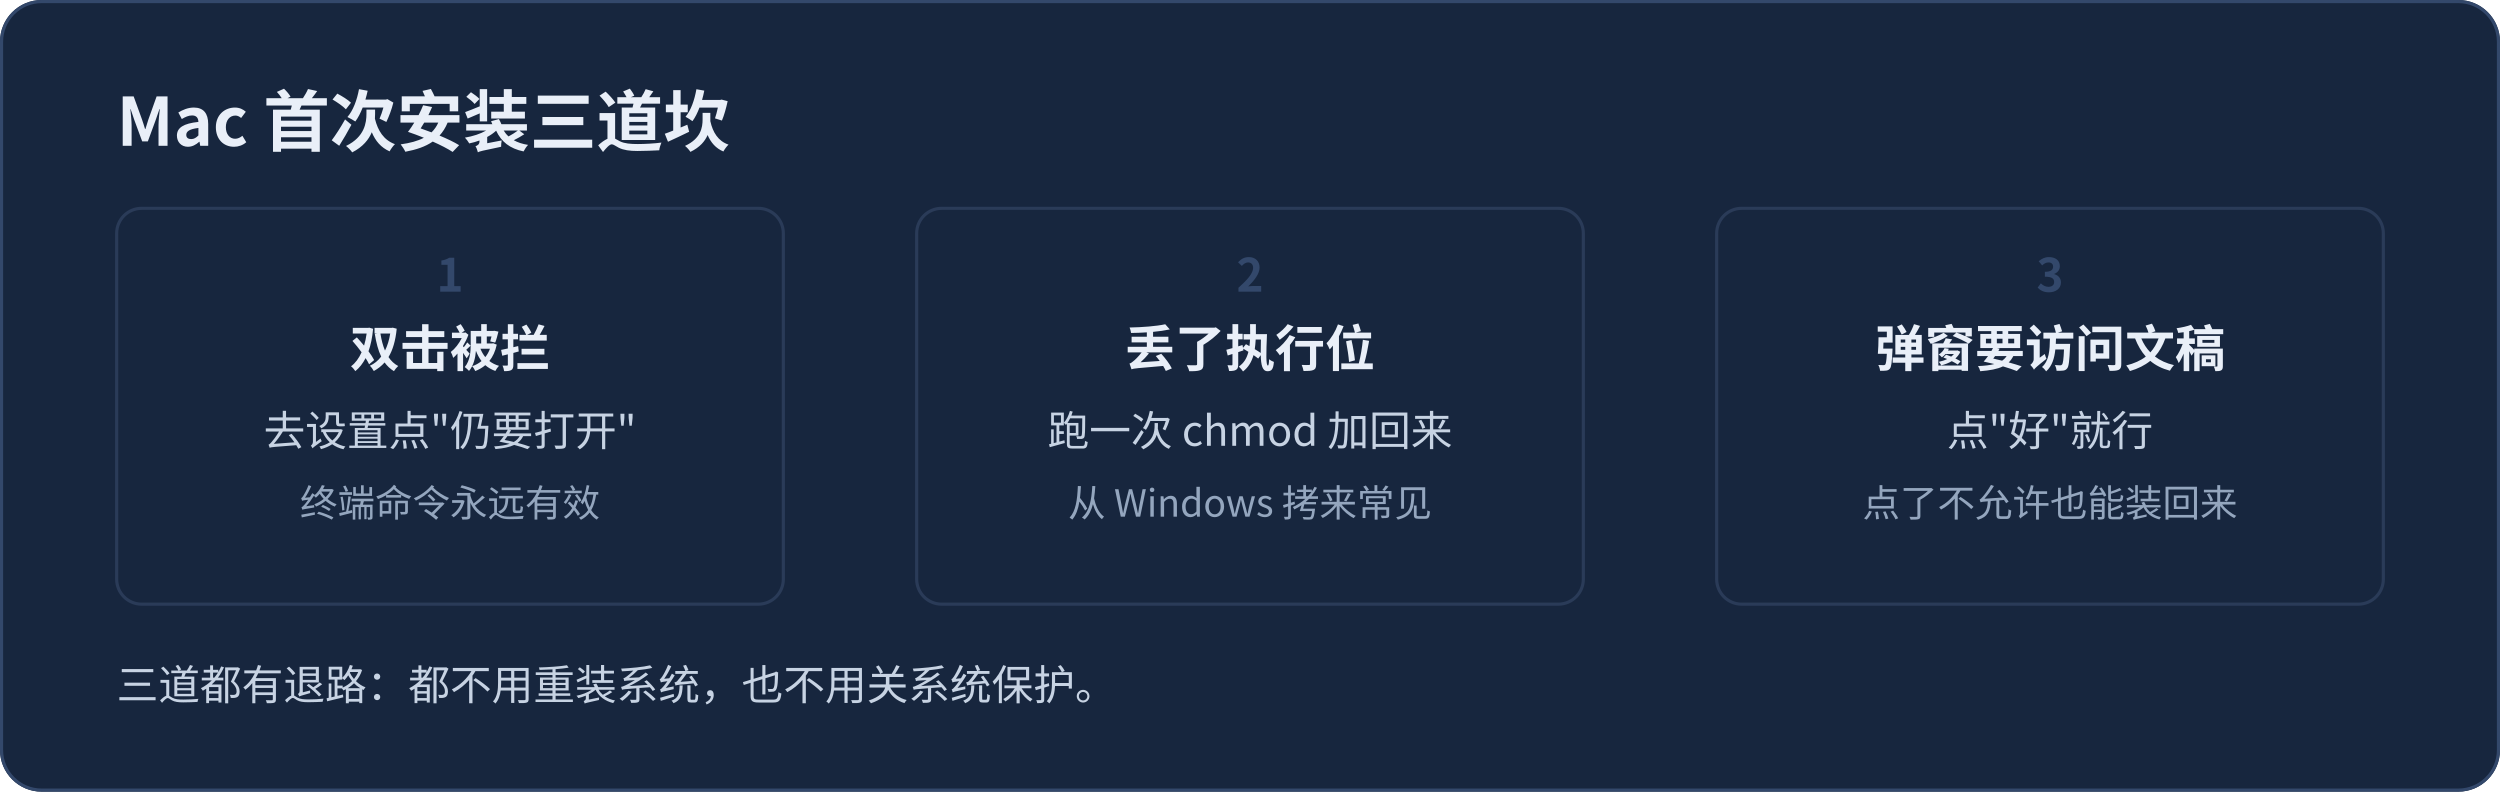
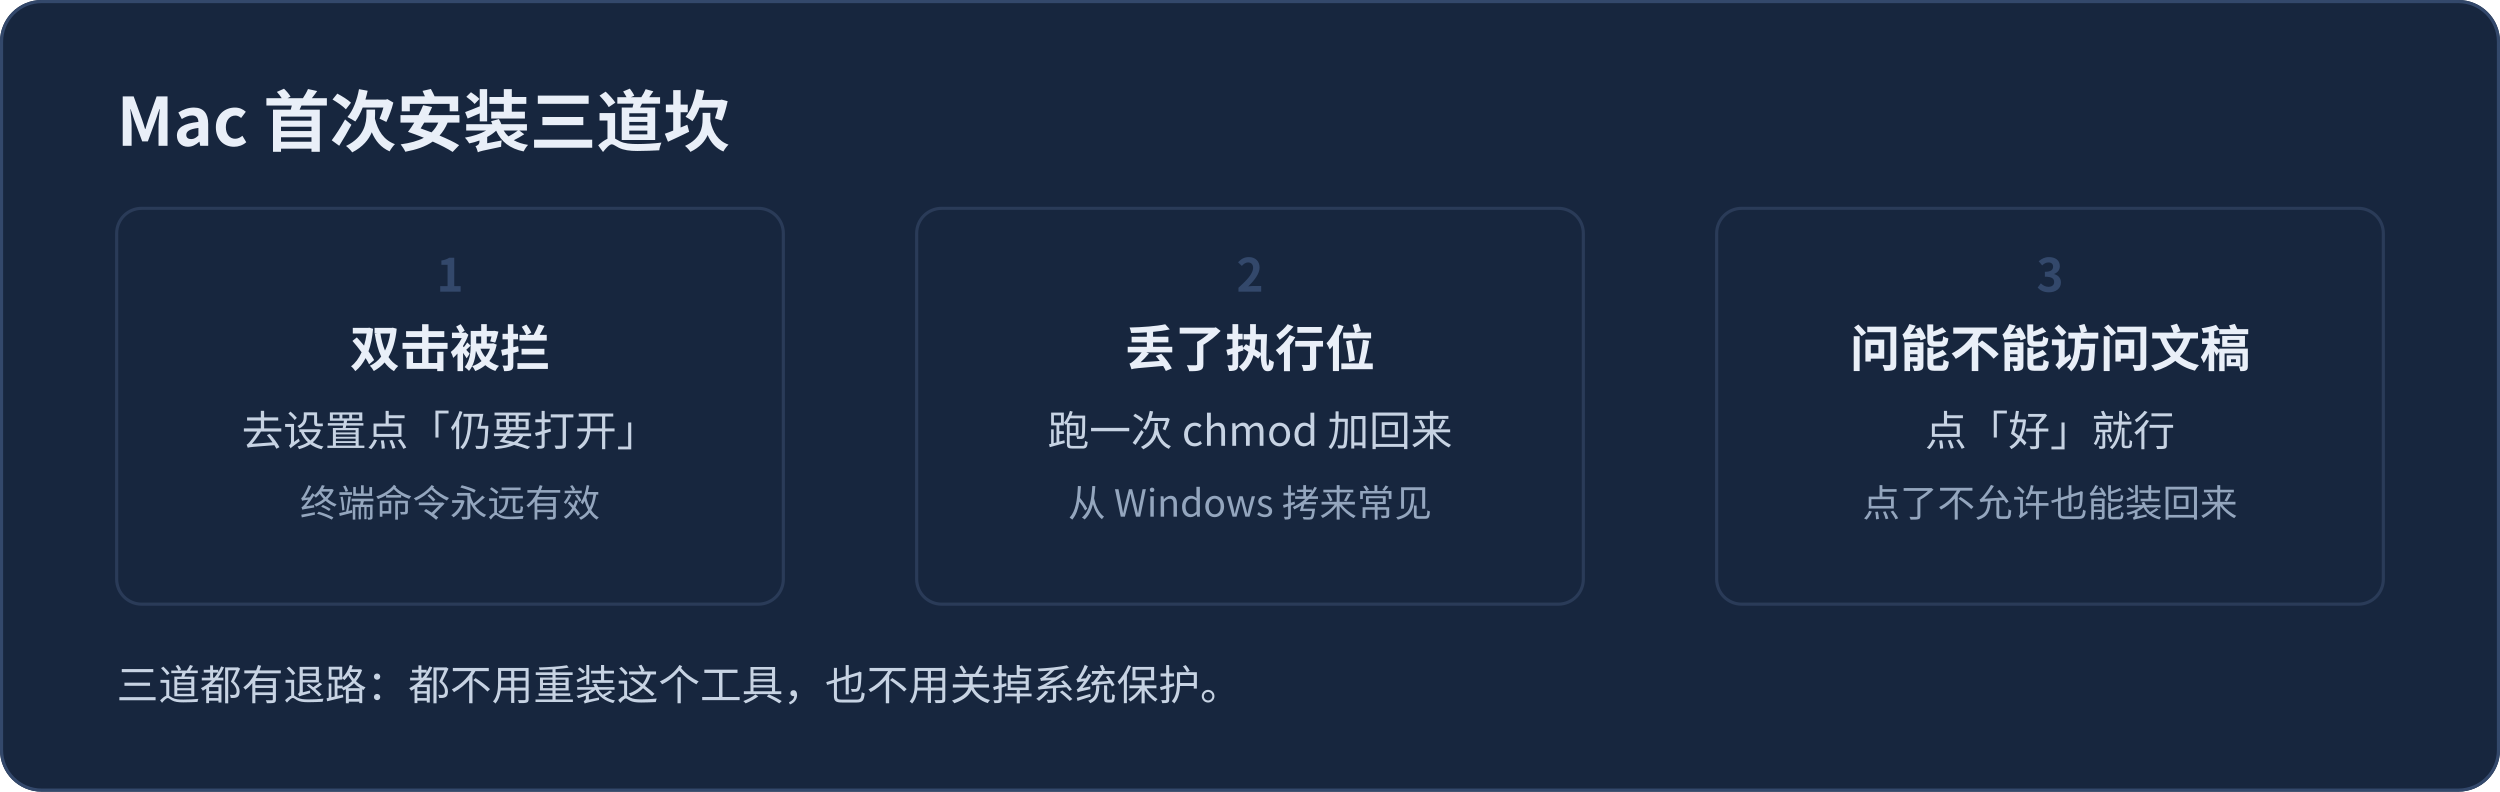
<svg xmlns="http://www.w3.org/2000/svg" width="1200" height="380" viewBox="0 0 1200 380" role="img" aria-labelledby="blockersTitle blockersDesc" font-family="-apple-system, BlinkMacSystemFont, 'Segoe UI', 'PingFang SC', 'Microsoft YaHei', 'Noto Sans CJK SC', sans-serif">
  <rect width="1200" height="380" rx="20" fill="#17263E" />
  <rect x="0.75" y="0.75" width="1198.5" height="378.5" rx="19.25" fill="none" stroke="#33486B" stroke-width="1.5" />
  <g id="heading">
    <text x="56" y="70" font-size="32" font-weight="700" fill="#E9EFF8">Mac 首次安装三道坎</text>
  </g>
  <g id="boxes" fill="none" stroke="#2A3B58" stroke-width="1.5">
    <rect x="56" y="100" width="320" height="190" rx="12" />
    <rect x="440" y="100" width="320" height="190" rx="12" />
    <rect x="824" y="100" width="320" height="190" rx="12" />
  </g>
  <g id="numbers" font-size="22" font-weight="700" fill="#33486B" text-anchor="middle">
    <text x="216" y="140">1</text>
    <text x="600" y="140">2</text>
    <text x="984" y="140">3</text>
  </g>
  <g id="labels">
    <text x="216" y="176" font-size="24" font-weight="700" fill="#E9EFF8" text-anchor="middle">双击被拦</text>
-     <text x="216" y="214" font-size="20" fill="#C7D3E3" text-anchor="middle">去设置点"仍要打开"</text>
+     <text x="216" y="214" font-size="20" fill="#C7D3E3" text-anchor="middle">去设置点「仍要打开」</text>
    <text x="216" y="248" font-size="18" fill="#94A6BE" text-anchor="middle">终端命令永远有效</text>
    <text x="600" y="176" font-size="24" font-weight="700" fill="#E9EFF8" text-anchor="middle">丢了执行位</text>
    <text x="600" y="214" font-size="20" fill="#C7D3E3" text-anchor="middle">跑一次 chmod 加回来</text>
    <text x="600" y="248" font-size="18" fill="#94A6BE" text-anchor="middle">从 Windows 拷来常见</text>
-     <text x="984" y="176" font-size="24" font-weight="700" fill="#E9EFF8" text-anchor="middle">弹窗要访问文稿</text>
-     <text x="984" y="214" font-size="20" fill="#C7D3E3" text-anchor="middle">点"好"就行</text>
+     <text x="984" y="176" font-size="24" font-weight="700" fill="#E9EFF8" text-anchor="middle">问能不能访问文稿</text>
+     <text x="984" y="214" font-size="20" fill="#C7D3E3" text-anchor="middle">点「好」就行</text>
    <text x="984" y="248" font-size="18" fill="#94A6BE" text-anchor="middle">点了不允许也能装回来</text>
  </g>
  <g id="footer">
-     <text x="56" y="336" font-size="20" fill="#C7D3E3">三道都有退路：都不用重装系统，也不用关系统保护。</text>
+     <text x="56" y="336" font-size="20" fill="#C7D3E3">三道都有退路：都不用重装这个工具，也不用关掉系统保护。</text>
  </g>
</svg>
